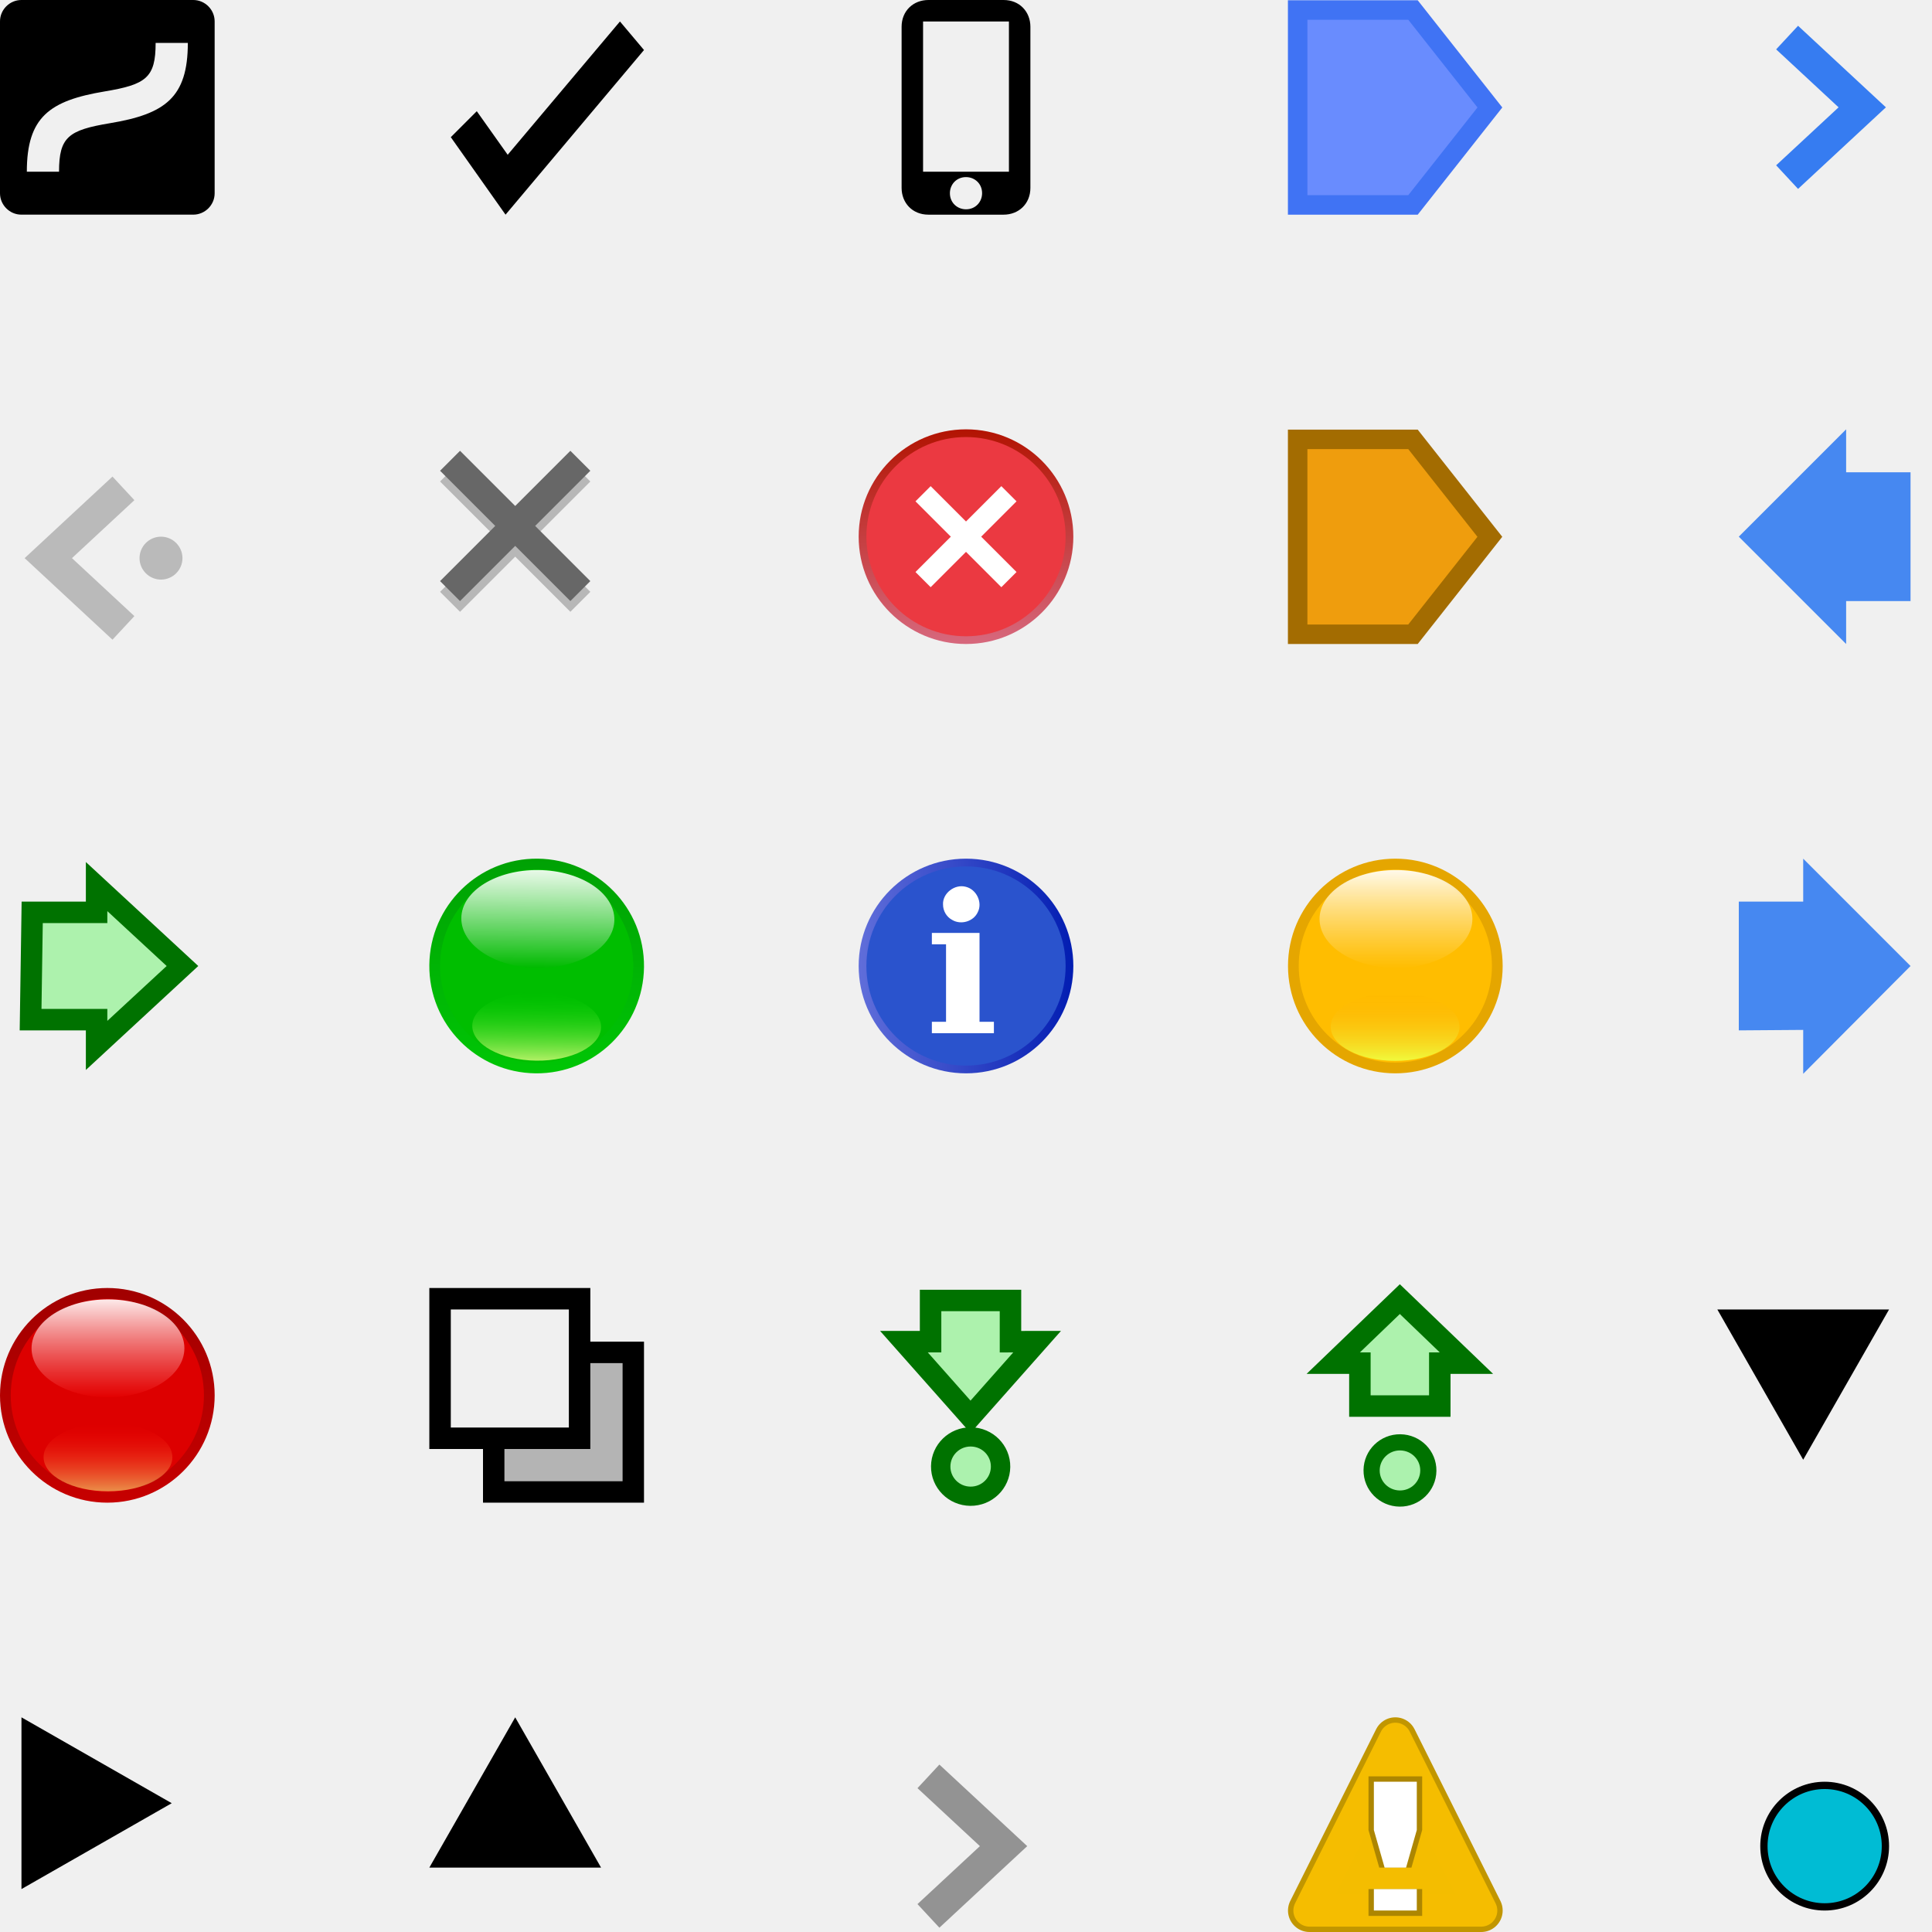
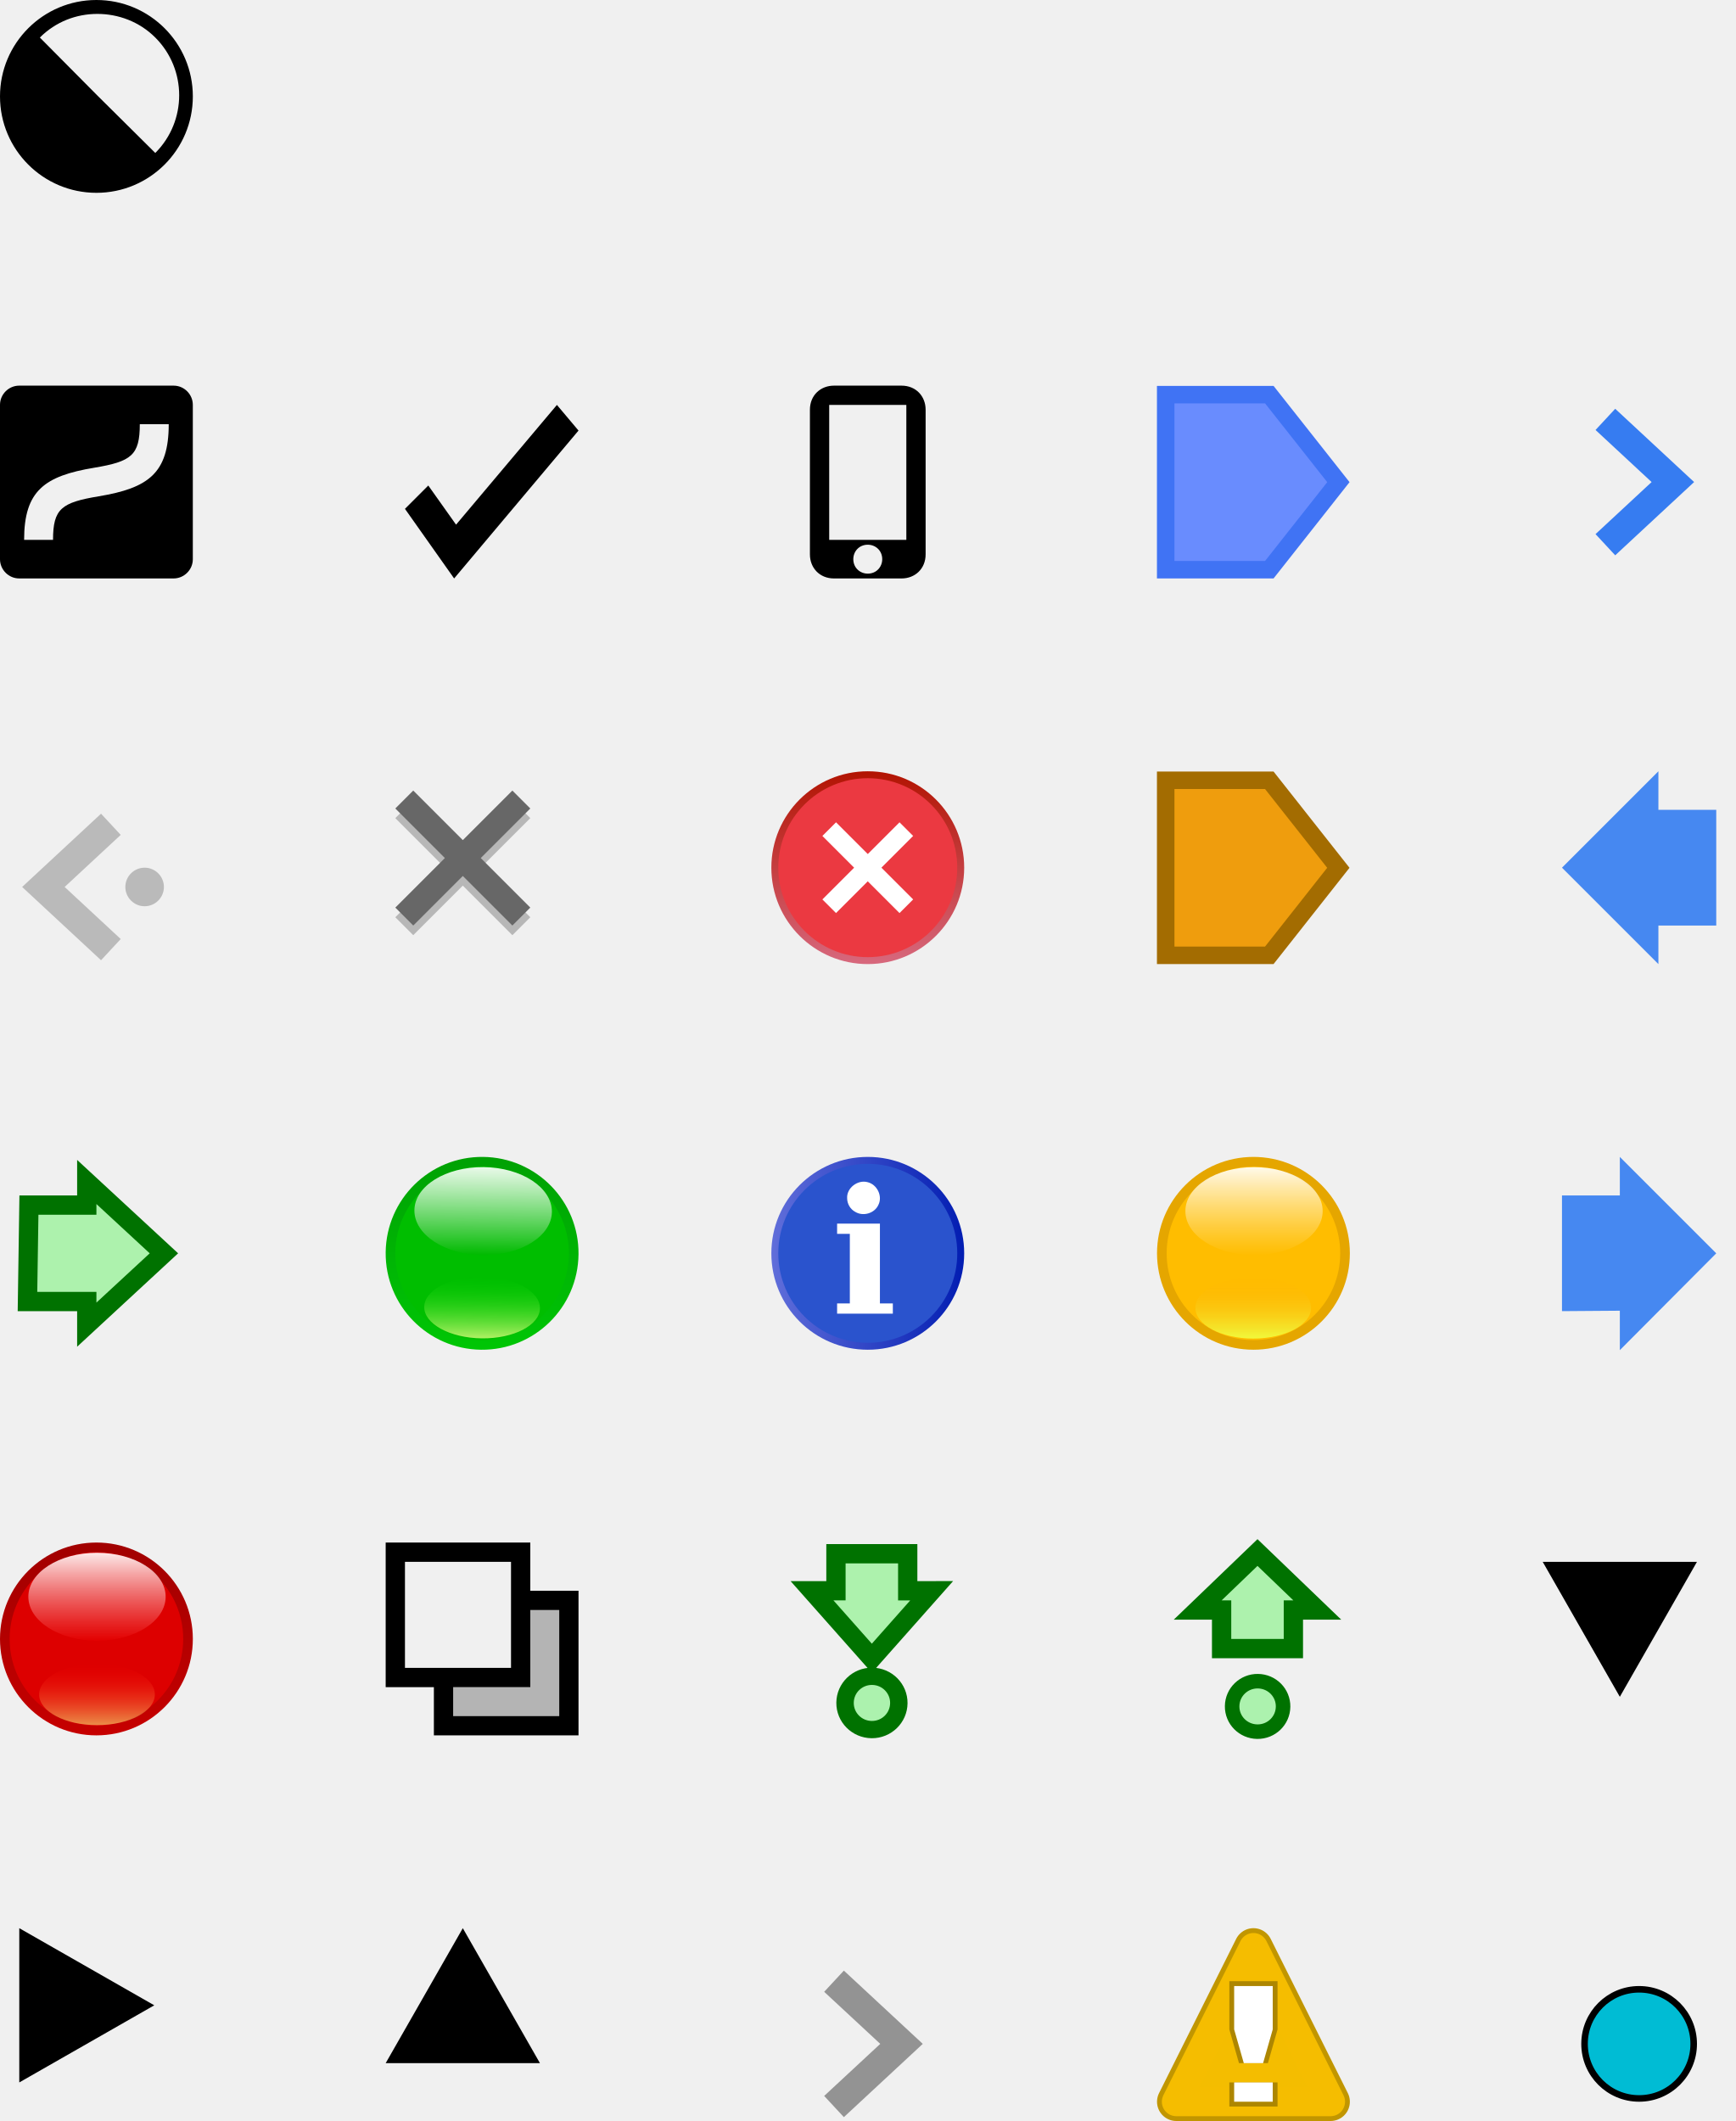
- <svg xmlns="http://www.w3.org/2000/svg" xmlns:xlink="http://www.w3.org/1999/xlink" width="90" height="90" id="svg4185" version="1.1">
+ <svg xmlns="http://www.w3.org/2000/svg" xmlns:xlink="http://www.w3.org/1999/xlink" width="90" height="110" id="svg4185" version="1.1">
  <defs id="defs4457" />
-   <g id="g4187">
+   <g id="g4187" transform="translate(0,20)">
    <path transform="translate(-80,-20)" d="m 80,20.995 c 0,-0.55 0.456,-0.995 0.995,-0.995 h 8.009 c 0.55,0 0.995,0.456 0.995,0.995 v 8.009 c 0,0.55 -0.456,0.995 -0.995,0.995 H 80.995 C 80.446,30 80,29.544 80,29.004 z m 5.123,4.744 c 2.567,-0.428 3.627,-1.193 3.627,-3.74 h -1.5 c 0,1.62 -0.441,1.938 -2.373,2.26 -2.567,0.428 -3.627,1.193 -3.627,3.74 h 1.5 c 0,-1.62 0.441,-1.938 2.373,-2.26 z" id="path4191" />
  </g>
-   <g transform="translate(20,0)" id="g4193">
+   <g transform="translate(20,20)" id="g4193">
    <path transform="translate(-128,-109)" d="m 131.65,116.21 -1.44,-2.03 -1.21,1.21 2.55,3.61 6.45,-7.67 -1.12,-1.33 z" id="path4197" />
  </g>
-   <g transform="translate(0,20)" id="g4199">
+   <g transform="translate(0,40)" id="g4199">
    <path transform="translate(-40,-19)" d="m 46.5,25 c 0,0.55 0.45,1 1,1 0.55,0 1,-0.45 1,-1 0,-0.55 -0.45,-1 -1,-1 -0.55,0 -1,0.45 -1,1" id="path4203" style="fill:#bababa" />
    <path transform="translate(-40,-19)" d="m 45.75,21.75 -3.5,3.25 3.5,3.25" id="path4205" style="fill:none;stroke:#bababa;stroke-width:1.5" />
  </g>
-   <g transform="translate(20,20)" id="g4207">
+   <g transform="translate(20,40)" id="g4207">
    <path transform="translate(-177,-98)" d="m 184.5,100.43 -0.93,-0.93 -2.57,2.57 -2.57,-2.57 -0.93,0.93 2.57,2.57 -2.57,2.57 0.93,0.93 2.57,-2.57 2.57,2.57 0.93,-0.93 -2.57,-2.57 2.57,-2.57 z" id="path4211" style="fill-opacity:0.24" />
    <path transform="translate(-177,-98)" d="M 184.5,99.93 183.57,99 181,101.57 178.43,99 l -0.93,0.93 2.57,2.57 -2.57,2.57 0.93,0.93 2.57,-2.57 2.57,2.57 0.93,-0.93 -2.57,-2.57 2.57,-2.57 z" id="path4213" style="fill:#676767" />
  </g>
-   <g transform="translate(40,0)" id="g4215">
+   <g transform="translate(40,20)" id="g4215">
    <path transform="translate(-100,0)" d="m 103.25,-4.7795e-7 c -0.7,0 -1.25,0.5 -1.25,1.25 v 7.5 c 0,0.7 0.5,1.25 1.25,1.25 h 3.5 c 0.7,0 1.25,-0.5 1.25,-1.25 v -7.5 C 108,0.55 107.5,-4.7795e-7 106.75,-4.7795e-7 z M 103,1 h 4 V 8 h -4 z m 2,7.25 c 0.4,0 0.75,0.3 0.75,0.75 0,0.4 -0.3,0.75 -0.75,0.75 -0.4,0 -0.75,-0.3 -0.75,-0.75 0,-0.4 0.3,-0.75 0.75,-0.75 z" id="path4219" />
  </g>
-   <g transform="translate(40,20)" id="g4221">
+   <g transform="translate(40,40)" id="g4221">
    <path transform="translate(-20,0)" d="m 25,-4.7795e-7 c -2.76,0 -5,2.24 -5,5 0,2.76 2.24,5 5,5 2.76,0 5,-2.24 5,-5 C 30,2.24 27.76,-4.7795e-7 25,-4.7795e-7" id="path4225" style="fill:url(#sprite6_a)" />
    <path transform="translate(-20,0)" d="m 20.36,5 c 0,2.56 2.08,4.64 4.64,4.64 2.56,0 4.64,-2.08 4.64,-4.64 0,-2.56 -2.08,-4.64 -4.64,-4.64 -2.56,0 -4.64,2.08 -4.64,4.64" id="path4227" style="fill:#eb3941" />
    <path transform="translate(-20,0)" d="m 23,3 4,4" id="path4229" style="stroke:#ffffff" />
    <path transform="translate(-20,0)" d="M 27,3 23,7" id="path4231" style="stroke:#ffffff" />
    <defs id="defs4233">
      <linearGradient id="sprite6_b">
        <stop stop-color="#d7687d" offset="0" id="stop4236" />
        <stop stop-color="#b21402" offset="1" id="stop4238" />
      </linearGradient>
      <linearGradient id="sprite6_a" x2="24" gradientTransform="matrix(0,-0.41667,-0.41667,0,25,10)" gradientUnits="userSpaceOnUse" xlink:href="#sprite6_b" />
    </defs>
  </g>
-   <path style="fill:#adf2ad;stroke:#007200;stroke-width:1;stroke-miterlimit:4;stroke-dasharray:none" id="path4245" d="M 4.5,41.3 8.5,45 4.5,48.7 l 0,-1.2 -3.075,0 0.075,-5 3,0 z" />
-   <g transform="translate(20,40)" id="g4247">
+   <path style="fill:#adf2ad;stroke:#007200;stroke-width:1;stroke-miterlimit:4;stroke-dasharray:none" id="path4245" d="M 4.5,61.3 8.5,65 4.5,68.7 l 0,-1.2 -3.075,0 0.075,-5 3,0 z" />
+   <g transform="translate(20,60)" id="g4247">
    <path transform="translate(-140,0)" d="m 144.95,10 c -2.76,-0.03 -4.98,-2.29 -4.95,-5.05 0.03,-2.76 2.29,-4.98 5.05,-4.95 2.76,0.03 4.98,2.29 4.95,5.05 -0.03,2.76 -2.29,4.98 -5.05,4.95 z" id="path4251" style="fill:url(#sprite8_a)" />
    <path transform="translate(-140,0)" d="m 149.5,5.05 c -0.03,2.49 -2.06,4.48 -4.55,4.45 -2.49,-0.03 -4.48,-2.06 -4.45,-4.55 0.03,-2.49 2.06,-4.48 4.55,-4.45 2.49,0.03 4.48,2.06 4.45,4.55 z" id="path4253" style="fill:#00be00" />
    <path transform="translate(-140,0)" d="m 145.08,0.53 c 1.97,0.02 3.55,1.06 3.54,2.32 -0.01,1.26 -1.62,2.26 -3.59,2.24 -1.97,-0.02 -3.55,-1.06 -3.54,-2.32 0.01,-1.26 1.62,-2.26 3.59,-2.24 z" id="path4255" style="fill:url(#sprite8_b)" />
    <path transform="translate(-140,0)" d="m 144.98,9.41 c 1.66,0.02 3.01,-0.68 3.02,-1.56 0.01,-0.88 -1.33,-1.61 -2.98,-1.63 -1.66,-0.02 -3.01,0.68 -3.02,1.56 -0.01,0.88 1.33,1.61 2.98,1.63 z" id="path4257" style="fill:url(#sprite8_c)" />
    <defs id="defs4259">
      <linearGradient id="sprite8_j">
        <stop stop-color="#00d600" stop-opacity="0" offset="0" id="stop4262" />
        <stop stop-color="#d8fc7b" stop-opacity=".81" offset="1" id="stop4264" />
      </linearGradient>
      <linearGradient id="sprite8_k">
        <stop stop-color="#00ba00" offset="0" id="stop4267" />
        <stop stop-color="#fff" stop-opacity=".91" offset="1" id="stop4269" />
      </linearGradient>
      <linearGradient id="sprite8_l">
        <stop stop-color="#00a104" offset="0" id="stop4272" />
        <stop stop-color="#00c605" offset="1" id="stop4274" />
      </linearGradient>
      <linearGradient id="sprite8_c" x1="227.88" x2="235.12" y1="103.16" y2="103.16" gradientTransform="matrix(-0.0048,0.4396,0.78038,0.00853,65.608,-94.834)" gradientUnits="userSpaceOnUse" xlink:href="#sprite8_j" />
      <linearGradient id="sprite8_b" x1="227.88" x2="235.12" y1="103.16" y2="103.16" gradientTransform="matrix(0.00687,-0.62923,0.9267,0.01012,47.871,147.44)" gradientUnits="userSpaceOnUse" xlink:href="#sprite8_k" />
      <linearGradient id="sprite8_a" x1="227.88" x2="235.12" y1="103.16" y2="103.16" gradientTransform="matrix(-0.01507,1.3791,-1.3006,-0.0142,282.66,-312.8)" gradientUnits="userSpaceOnUse" xlink:href="#sprite8_l" />
    </defs>
  </g>
-   <g transform="translate(40,40)" id="g4279">
+   <g transform="translate(40,60)" id="g4279">
    <path transform="translate(-80,0)" d="m 85,-4.7795e-7 c -2.76,0 -5,2.24 -5,5 0,2.76 2.24,5 5,5 2.76,0 5,-2.24 5,-5 C 90,2.24 87.76,-4.7795e-7 85,-4.7795e-7" id="path4283" style="fill:url(#sprite9_a)" />
    <path transform="translate(-80,0)" d="m 80.36,5 c 0,2.56 2.08,4.64 4.64,4.64 2.56,0 4.64,-2.08 4.64,-4.64 0,-2.56 -2.08,-4.64 -4.64,-4.64 -2.56,0 -4.64,2.08 -4.64,4.64" id="path4285" style="fill:#2a53cd" />
    <path transform="translate(-80,0)" d="m 83.93,2.14 c -0.03,-0.53 0.55,-0.97 1.06,-0.83 0.5,0.12 0.79,0.73 0.56,1.18 -0.2,0.44 -0.79,0.61 -1.2,0.36 C 84.09,2.71 83.93,2.43 83.93,2.14 z m 1.7,5.46 H 86.3 V 8.13 H 83.41 V 7.6 h 0.66 V 3.99 H 83.41 V 3.46 h 2.22 V 7.6 z" id="path4287" style="fill:#ffffff" />
    <defs id="defs4289">
      <linearGradient id="sprite9_d">
        <stop stop-color="#606eda" offset="0" id="stop4292" />
        <stop stop-color="#021db2" offset="1" id="stop4294" />
      </linearGradient>
      <linearGradient id="sprite9_a" x1="113" x2="127" y1="104" y2="104" gradientTransform="matrix(0.71429,0,0,0.71429,-0.714,-69.286)" gradientUnits="userSpaceOnUse" xlink:href="#sprite9_d" />
    </defs>
  </g>
-   <g transform="translate(60,0)" id="g4297">
+   <g transform="translate(60,20)" id="g4297">
    <path transform="translate(-160,-20)" d="m 160.45,20.467 v 9.079 h 5.373 l 3.582,-4.54 -3.582,-4.539 z" id="path4301" style="fill:#698cfe;stroke:#4073f4;stroke-width:0.908" />
  </g>
-   <g transform="translate(60,20)" id="g4303">
+   <g transform="translate(60,40)" id="g4303">
    <path transform="translate(-140,-20)" d="m 140.45,20.467 v 9.079 h 5.372 l 3.581,-4.54 -3.581,-4.539 z" id="path4307" style="fill:#ef9d0d;stroke:#a36c01;stroke-width:0.908" />
  </g>
-   <g transform="translate(60,40)" id="g4309">
+   <g transform="translate(60,60)" id="g4309">
    <path transform="translate(-160,0)" d="m 165,10 c -2.76,0 -5,-2.24 -5,-5 0,-2.76 2.24,-5 5,-5 2.76,0 5,2.24 5,5 0,2.76 -2.24,5 -5,5 z" id="path4313" style="fill:#e5a600" />
    <path transform="translate(-160,0)" d="m 169.5,5 c 0,2.49 -2.01,4.5 -4.5,4.5 -2.49,0 -4.5,-2.01 -4.5,-4.5 0,-2.49 2.01,-4.5 4.5,-4.5 2.49,0 4.5,2.01 4.5,4.5 z" id="path4315" style="fill:#ffbd00" />
    <path transform="translate(-160,0)" d="m 165.03,0.53 c 1.97,0 3.56,1.02 3.56,2.28 0,1.26 -1.59,2.28 -3.56,2.28 -1.97,0 -3.56,-1.02 -3.56,-2.28 0,-1.26 1.59,-2.28 3.56,-2.28 z" id="path4317" style="fill:url(#sprite12_a)" />
    <path transform="translate(-160,0)" d="m 164.99,9.42 c 1.66,0 3,-0.71 3,-1.59 0,-0.88 -1.34,-1.59 -3,-1.59 -1.66,0 -3,0.71 -3,1.59 0,0.88 1.34,1.59 3,1.59 z" id="path4319" style="fill:url(#sprite12_b)" />
    <defs id="defs4321">
      <linearGradient id="sprite12_l">
        <stop stop-color="#ffa801" stop-opacity="0" offset="0" id="stop4324" />
        <stop stop-color="#f0fb3d" offset="1" id="stop4326" />
      </linearGradient>
      <linearGradient id="sprite12_m">
        <stop stop-color="#ffbd00" stop-opacity=".65" offset="0" id="stop4329" />
        <stop stop-color="#fff" stop-opacity=".91" offset="1" id="stop4331" />
      </linearGradient>
      <linearGradient id="sprite12_b" x1="227.88" x2="235.12" y1="103.16" y2="103.16" gradientTransform="matrix(0,0.43966,0.78049,0,84.444,-93.924)" gradientUnits="userSpaceOnUse" xlink:href="#sprite12_l" />
      <linearGradient id="sprite12_a" x1="227.88" x2="235.12" y1="103.16" y2="103.16" gradientTransform="matrix(0,-0.62931,0.92683,0,69.47,148.53)" gradientUnits="userSpaceOnUse" xlink:href="#sprite12_m" />
    </defs>
  </g>
-   <g transform="translate(0,60)" id="g4335">
+   <g transform="translate(0,80)" id="g4335">
    <path transform="translate(-120,0)" d="m 125,10 c -2.76,0 -5,-2.24 -5,-5 0,-2.76 2.24,-5 5,-5 2.76,0 5,2.24 5,5 0,2.76 -2.24,5 -5,5 z" id="path4339" style="fill:url(#sprite13_a)" />
    <path transform="translate(-120,0)" d="m 129.5,5 c 0,2.49 -2.01,4.5 -4.5,4.5 -2.49,0 -4.5,-2.01 -4.5,-4.5 0,-2.49 2.01,-4.5 4.5,-4.5 2.49,0 4.5,2.01 4.5,4.5 z" id="path4341" style="fill:#dd0000" />
    <path transform="translate(-120,0)" d="m 125.03,0.53 c 1.97,0 3.56,1.02 3.56,2.28 0,1.26 -1.59,2.28 -3.56,2.28 -1.97,0 -3.56,-1.02 -3.56,-2.28 0,-1.26 1.59,-2.28 3.56,-2.28 z" id="path4343" style="fill:url(#sprite13_b)" />
    <path transform="translate(-120,0)" d="m 125.03,9.47 c 1.66,0 3,-0.71 3,-1.59 0,-0.88 -1.34,-1.59 -3,-1.59 -1.66,0 -3,0.71 -3,1.59 0,0.88 1.34,1.59 3,1.59 z" id="path4345" style="fill:url(#sprite13_c)" />
    <defs id="defs4347">
      <linearGradient id="sprite13_g">
        <stop stop-color="red" stop-opacity="0" offset="0" id="stop4350" />
        <stop stop-color="#f0cb68" stop-opacity=".71" offset="1" id="stop4352" />
      </linearGradient>
      <linearGradient id="sprite13_h">
        <stop stop-color="#e60000" stop-opacity=".65" offset="0" id="stop4355" />
        <stop stop-color="#fff" stop-opacity=".91" offset="1" id="stop4357" />
      </linearGradient>
      <linearGradient id="sprite13_i">
        <stop stop-color="#a10000" offset="0" id="stop4360" />
        <stop stop-color="#c60000" offset="1" id="stop4362" />
      </linearGradient>
      <linearGradient id="sprite13_c" x1="227.88" x2="235.12" y1="103.16" y2="103.16" gradientTransform="matrix(0,0.43966,0.78049,0,44.488,-93.88)" gradientUnits="userSpaceOnUse" xlink:href="#sprite13_g" />
      <linearGradient id="sprite13_b" x1="227.88" x2="235.12" y1="103.16" y2="103.16" gradientTransform="matrix(0,-0.62931,0.92683,0,29.47,148.53)" gradientUnits="userSpaceOnUse" xlink:href="#sprite13_h" />
      <linearGradient id="sprite13_a" x1="227.88" x2="235.12" y1="103.16" y2="103.16" gradientTransform="matrix(0,1.3793,-1.3008,0,259.08,-314.35)" gradientUnits="userSpaceOnUse" xlink:href="#sprite13_i" />
    </defs>
  </g>
-   <g transform="translate(20,60)" id="g4367">
+   <g transform="translate(20,80)" id="g4367">
    <path transform="translate(-60,-20)" d="M 60,20 H 70 V 30 H 60 z" id="path4371" style="fill:none" />
    <path transform="translate(-60,-20)" d="M 67.5,22.5 V 20 H 60 v 7.5 h 2.5 V 30 H 70 V 22.5 z M 61,21 h 5.5 v 5.5 H 61 z m 2.5,6.5 h 4 v -4 H 69 V 29 h -5.5 z" id="path4373" />
    <path d="m 3.5,7.5 h 4 v -4 H 9 V 9 H 3.5 z" id="path4375" style="fill-opacity:0.25" />
  </g>
-   <g id="g4383" style="fill:#acf2ae;stroke:#007200;stroke-width:2.577" transform="translate(40,60)">
+   <g id="g4383" style="fill:#acf2ae;stroke:#007200;stroke-width:2.577" transform="translate(40,80)">
    <path transform="matrix(0.29356,0,0,0.2909,-37.35,6.864)" d="m 144.95,10 c -2.76,-0.03 -4.98,-2.29 -4.95,-5.05 0.03,-2.76 2.29,-4.98 5.05,-4.95 2.76,0.03 4.98,2.29 4.95,5.05 -0.03,2.76 -2.29,4.98 -5.05,4.95 z" id="path4385" />
    <path transform="matrix(0.29356,0,0,0.2909,-37.35,6.864)" d="m 149.5,5.05 c -0.03,2.49 -2.06,4.48 -4.55,4.45 -2.49,-0.03 -4.48,-2.06 -4.45,-4.55 0.03,-2.49 2.06,-4.48 4.55,-4.45 2.49,0.03 4.48,2.06 4.45,4.55 z" id="path4387" />
  </g>
-   <path d="M 48.313,62.5 45.211,66 42.109,62.5 l 1.241,0 0,-1.919 3.722,0 0,1.92 z" id="path4389" style="fill:#adf2ad;stroke:#007200;stroke-width:1;stroke-miterlimit:4;stroke-dasharray:none" />
-   <path d="m 66.537,68.514 c -0.009,0.724 -0.605,1.303 -1.336,1.294 -0.731,-0.009 -1.315,-0.599 -1.306,-1.324 0.009,-0.724 0.605,-1.303 1.336,-1.294 0.731,0.009 1.315,0.599 1.306,1.323 z" id="path4397" style="fill:#acf2ae;stroke:#007200;stroke-width:0.753" />
-   <path d="m 62.108,63.5 3.102,-2.982 3.102,2.982 -1.241,0 0,2 -3.722,0 0,-2 z" id="path4399" style="fill:#adf2ad;stroke:#007200;stroke-width:1;stroke-miterlimit:4;stroke-dasharray:none" />
-   <g transform="translate(80,0)" id="g4401">
+   <path d="M 48.313,82.5 45.211,86 42.109,82.5 l 1.241,0 0,-1.919 3.722,0 0,1.92 z" id="path4389" style="fill:#adf2ad;stroke:#007200;stroke-width:1;stroke-miterlimit:4;stroke-dasharray:none" />
+   <path d="m 66.537,88.514 c -0.009,0.724 -0.605,1.303 -1.336,1.294 -0.731,-0.009 -1.315,-0.599 -1.306,-1.324 0.009,-0.724 0.605,-1.303 1.336,-1.294 0.731,0.009 1.315,0.599 1.306,1.323 z" id="path4397" style="fill:#acf2ae;stroke:#007200;stroke-width:0.753" />
+   <path d="m 62.108,83.5 3.102,-2.982 3.102,2.982 -1.241,0 0,2 -3.722,0 0,-2 z" id="path4399" style="fill:#adf2ad;stroke:#007200;stroke-width:1;stroke-miterlimit:4;stroke-dasharray:none" />
+   <g transform="translate(80,20)" id="g4401">
    <path transform="translate(-20,-20)" d="m 23.25,21.75 3.5,3.25 -3.5,3.25" id="path4405" style="fill:none;stroke:#367cf1;stroke-width:1.5" />
  </g>
-   <g transform="translate(80,20)" id="g4407">
+   <g transform="translate(80,40)" id="g4407">
    <path transform="translate(-180,-20)" d="m 186,20 -5,5 5,5 v -2 h 3 v -6 h -3 z" id="path4411" style="fill:#4688f1" />
  </g>
-   <g transform="translate(80,40)" id="g4413">
+   <g transform="translate(80,60)" id="g4413">
    <path transform="matrix(-1,0,0,1,190,-19.955)" d="m 186,19.955 -5,5 5,5.022 0,-2.045 3,0.022 0,-6 -3,0 z" id="path4417" style="fill:#4688f1" />
  </g>
-   <g transform="translate(80,60)" id="g4419">
+   <g transform="translate(80,80)" id="g4419">
    <path transform="translate(-20,-98)" d="m 24,106 4,-7 h -8" id="path4423" />
  </g>
-   <g transform="translate(0,80)" id="g4425">
+   <g transform="translate(0,100)" id="g4425">
    <path transform="translate(-4,-98)" d="M 12,102 5,98 v 8" id="path4429" />
  </g>
-   <g transform="translate(20,80)" id="g4431">
+   <g transform="translate(20,100)" id="g4431">
    <path transform="translate(-4,-111)" d="m 8,111 4,7 H 4" id="path4435" />
  </g>
-   <g transform="translate(40,80)" id="g4437">
+   <g transform="translate(40,100)" id="g4437">
    <path transform="translate(0,-19)" d="m 3.25,21.75 3.5,3.25 -3.5,3.25" id="path4441" style="fill:none;stroke:#939393;stroke-width:1.5" />
  </g>
-   <g transform="translate(60,80)" id="g4443">
+   <g transform="translate(60,100)" id="g4443">
    <path transform="translate(-60,0)" d="m 61,9 4,-8 4,8 z" id="path4447" style="stroke:#c19600;stroke-width:2;stroke-linejoin:round" />
    <path transform="translate(-60,0)" d="m 61,9 4,-8 4,8 z" id="path4449" style="fill:#f4bd00;stroke:#f5bd00;stroke-width:1.5;stroke-linejoin:round" />
    <path transform="translate(-60,0)" d="m 63.75,2.75 h 2.5 v 2.5 L 65.75,7 h -1.5 l -0.5,-1.75 v -2.5 m 0,5.25 h 2.5 v 1.25 h -2.5" id="path4451" style="fill:#ad8601" />
    <path transform="translate(-60,0)" d="m 64,3 h 2 V 5.25 L 65.5,7 h -1 L 64,5.25 V 3 m 0,5 h 2 v 1 h -2" id="path4453" style="fill:#ffffff" />
  </g>
-   <text xml:space="preserve" style="font-size:8px;font-style:normal;font-weight:normal;line-height:125%;letter-spacing:0px;word-spacing:0px;fill:#cccccc;fill-opacity:1;stroke:none;font-family:Sans" x="3.051" y="98.387" id="text5191">
-     <tspan id="tspan5193" x="3.051" y="98.387">a</tspan>
+   <text xml:space="preserve" style="font-size:8px;font-style:normal;font-weight:normal;line-height:125%;letter-spacing:0px;word-spacing:0px;fill:#cccccc;fill-opacity:1;stroke:none;font-family:Sans" x="3.051" y="118.387" id="text5191">
+     <tspan id="tspan5193" x="3.051" y="118.387">a</tspan>
  </text>
-   <text xml:space="preserve" style="font-size:8px;font-style:normal;font-weight:normal;line-height:125%;letter-spacing:0px;word-spacing:0px;fill:#cccccc;fill-opacity:1;stroke:none;font-family:Sans" x="23.051" y="98.387" id="text5191-1">
-     <tspan id="tspan5193-7" x="23.051" y="98.387">b</tspan>
+   <text xml:space="preserve" style="font-size:8px;font-style:normal;font-weight:normal;line-height:125%;letter-spacing:0px;word-spacing:0px;fill:#cccccc;fill-opacity:1;stroke:none;font-family:Sans" x="23.051" y="118.387" id="text5191-1">
+     <tspan id="tspan5193-7" x="23.051" y="118.387">b</tspan>
  </text>
-   <text xml:space="preserve" style="font-size:8px;font-style:normal;font-weight:normal;line-height:125%;letter-spacing:0px;word-spacing:0px;fill:#cccccc;fill-opacity:1;stroke:none;font-family:Sans" x="43.051" y="98.387" id="text5191-7">
-     <tspan id="tspan5193-1" x="43.051" y="98.387">c</tspan>
+   <text xml:space="preserve" style="font-size:8px;font-style:normal;font-weight:normal;line-height:125%;letter-spacing:0px;word-spacing:0px;fill:#cccccc;fill-opacity:1;stroke:none;font-family:Sans" x="43.051" y="118.387" id="text5191-7">
+     <tspan id="tspan5193-1" x="43.051" y="118.387">c</tspan>
  </text>
-   <text xml:space="preserve" style="font-size:8px;font-style:normal;font-weight:normal;line-height:125%;letter-spacing:0px;word-spacing:0px;fill:#cccccc;fill-opacity:1;stroke:none;font-family:Sans" x="63.051" y="98.387" id="text5191-15">
-     <tspan id="tspan5193-9" x="63.051" y="98.387">d</tspan>
+   <text xml:space="preserve" style="font-size:8px;font-style:normal;font-weight:normal;line-height:125%;letter-spacing:0px;word-spacing:0px;fill:#cccccc;fill-opacity:1;stroke:none;font-family:Sans" x="63.051" y="118.387" id="text5191-15">
+     <tspan id="tspan5193-9" x="63.051" y="118.387">d</tspan>
  </text>
-   <text xml:space="preserve" style="font-size:8px;font-style:normal;font-weight:normal;line-height:125%;letter-spacing:0px;word-spacing:0px;fill:#cccccc;fill-opacity:1;stroke:none;font-family:Sans" x="83.051" y="98.387" id="text5191-77">
-     <tspan id="tspan5193-6" x="83.051" y="98.387">e</tspan>
+   <text xml:space="preserve" style="font-size:8px;font-style:normal;font-weight:normal;line-height:125%;letter-spacing:0px;word-spacing:0px;fill:#cccccc;fill-opacity:1;stroke:none;font-family:Sans" x="83.051" y="118.387" id="text5191-77">
+     <tspan id="tspan5193-6" x="83.051" y="118.387">e</tspan>
  </text>
-   <text xml:space="preserve" style="font-size:8px;font-style:normal;font-weight:normal;line-height:125%;letter-spacing:0px;word-spacing:0px;fill:#cccccc;fill-opacity:1;stroke:none;font-family:Sans" x="-7.026" y="87.818" id="text5191-73">
-     <tspan id="tspan5193-65" x="-7.026" y="87.818">1</tspan>
+   <text xml:space="preserve" style="font-size:8px;font-style:normal;font-weight:normal;line-height:125%;letter-spacing:0px;word-spacing:0px;fill:#cccccc;fill-opacity:1;stroke:none;font-family:Sans" x="-7.026" y="107.818" id="text5191-73">
+     <tspan id="tspan5193-65" x="-7.026" y="107.818">1</tspan>
  </text>
-   <text xml:space="preserve" style="font-size:8px;font-style:normal;font-weight:normal;line-height:125%;letter-spacing:0px;word-spacing:0px;fill:#cccccc;fill-opacity:1;stroke:none;font-family:Sans" x="-6.819" y="67.88" id="text5191-6">
-     <tspan id="tspan5193-3" x="-6.819" y="67.88">2</tspan>
+   <text xml:space="preserve" style="font-size:8px;font-style:normal;font-weight:normal;line-height:125%;letter-spacing:0px;word-spacing:0px;fill:#cccccc;fill-opacity:1;stroke:none;font-family:Sans" x="-6.819" y="87.88" id="text5191-6">
+     <tspan id="tspan5193-3" x="-6.819" y="87.88">2</tspan>
  </text>
-   <text xml:space="preserve" style="font-size:8px;font-style:normal;font-weight:normal;line-height:125%;letter-spacing:0px;word-spacing:0px;fill:#cccccc;fill-opacity:1;stroke:none;font-family:Sans" x="-6.756" y="47.992" id="text5191-9">
-     <tspan id="tspan5193-4" x="-6.756" y="47.992">3</tspan>
+   <text xml:space="preserve" style="font-size:8px;font-style:normal;font-weight:normal;line-height:125%;letter-spacing:0px;word-spacing:0px;fill:#cccccc;fill-opacity:1;stroke:none;font-family:Sans" x="-6.756" y="67.992" id="text5191-9">
+     <tspan id="tspan5193-4" x="-6.756" y="67.992">3</tspan>
  </text>
-   <text xml:space="preserve" style="font-size:8px;font-style:normal;font-weight:normal;line-height:125%;letter-spacing:0px;word-spacing:0px;fill:#cccccc;fill-opacity:1;stroke:none;font-family:Sans" x="-6.917" y="27.994" id="text5191-8">
-     <tspan id="tspan5193-12" x="-6.917" y="27.994">4</tspan>
+   <text xml:space="preserve" style="font-size:8px;font-style:normal;font-weight:normal;line-height:125%;letter-spacing:0px;word-spacing:0px;fill:#cccccc;fill-opacity:1;stroke:none;font-family:Sans" x="-6.917" y="47.994" id="text5191-8">
+     <tspan id="tspan5193-12" x="-6.917" y="47.994">4</tspan>
  </text>
-   <text xml:space="preserve" style="font-size:8px;font-style:normal;font-weight:normal;line-height:125%;letter-spacing:0px;word-spacing:0px;fill:#cccccc;fill-opacity:1;stroke:none;font-family:Sans" x="-7.108" y="8.056" id="text5191-93">
-     <tspan id="tspan5193-90" x="-7.108" y="8.056">5</tspan>
+   <text xml:space="preserve" style="font-size:8px;font-style:normal;font-weight:normal;line-height:125%;letter-spacing:0px;word-spacing:0px;fill:#cccccc;fill-opacity:1;stroke:none;font-family:Sans" x="-7.108" y="28.056" id="text5191-93">
+     <tspan id="tspan5193-90" x="-7.108" y="28.056">5</tspan>
  </text>
-   <g transform="matrix(1.132076,0,0,1.132075,81.60377,82.60377)" style="fill:#00bcd4;stroke:#000000;stroke-width:0.3" id="g3669">
+   <g transform="matrix(1.132076,0,0,1.132075,81.60377,102.6038)" style="fill:#00bcd4;stroke:#000000;stroke-width:0.3" id="g3669">
    <circle d="M 5.5,3 C 5.5,4.381 4.381,5.5 3,5.5 1.619,5.5 0.5,4.381 0.5,3 0.5,1.619 1.619,0.5 3,0.5 4.381,0.5 5.5,1.619 5.5,3 z" cx="3" cy="3" r="2.5" id="circle3671" />
  </g>
+   <path style="fill:#000000;fill-opacity:1;stroke-width:0;stroke-miterlimit:4" d="m 5,-3e-7 c -2.761,0 -5,2.239 -5,5 C 0,7.761 2.239,10 5,10 7.761,10 10,7.761 10,5 c 0,-2.761 -2.239,-5 -5,-5 z m 0.048,0.721 c 1.083,1e-6 2.179,0.4 3.005,1.226 1.652,1.652 1.652,4.333 0,5.986 L 5.048,4.952 2.067,1.947 C 2.893,1.121 3.965,0.721 5.048,0.721 z" id="path3255" />
+   <text xml:space="preserve" style="font-size:8px;font-style:normal;font-weight:normal;line-height:125%;letter-spacing:0px;word-spacing:0px;fill:#cccccc;fill-opacity:1;stroke:none;font-family:Sans" x="-6.68" y="8" id="text5191-93-3">
+     <tspan id="tspan5193-90-6" x="-6.68" y="8">6</tspan>
+   </text>
</svg>
